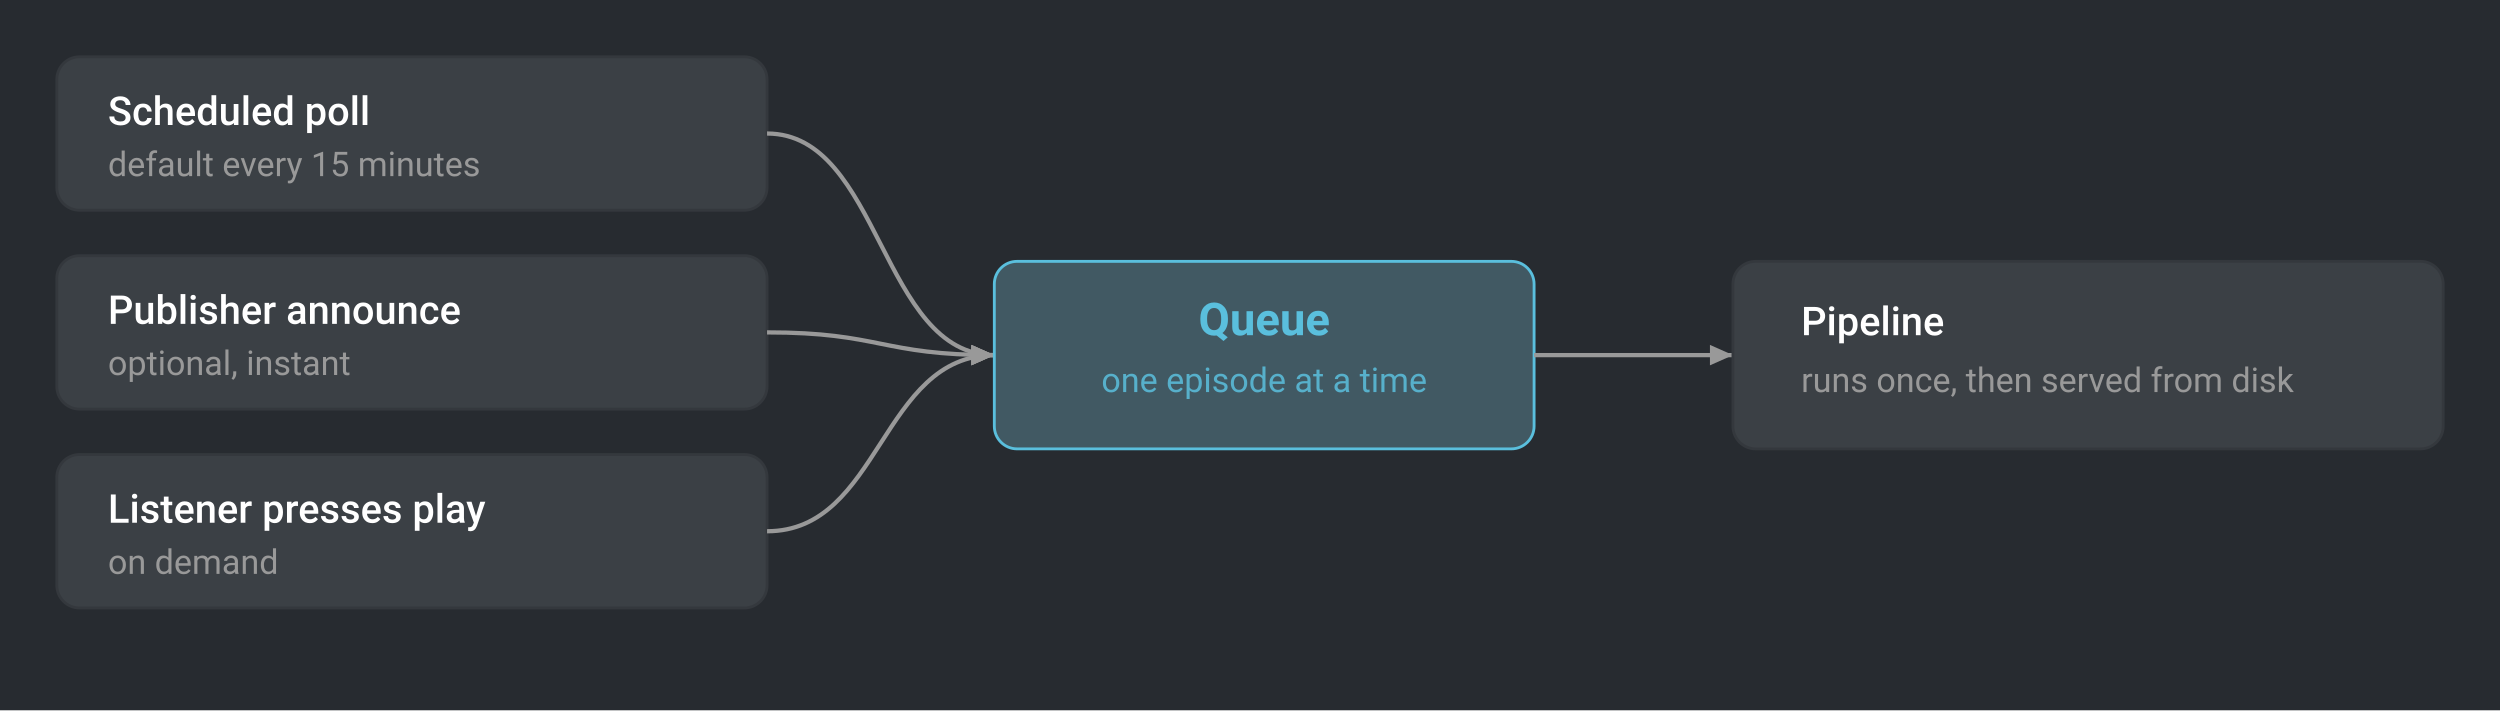
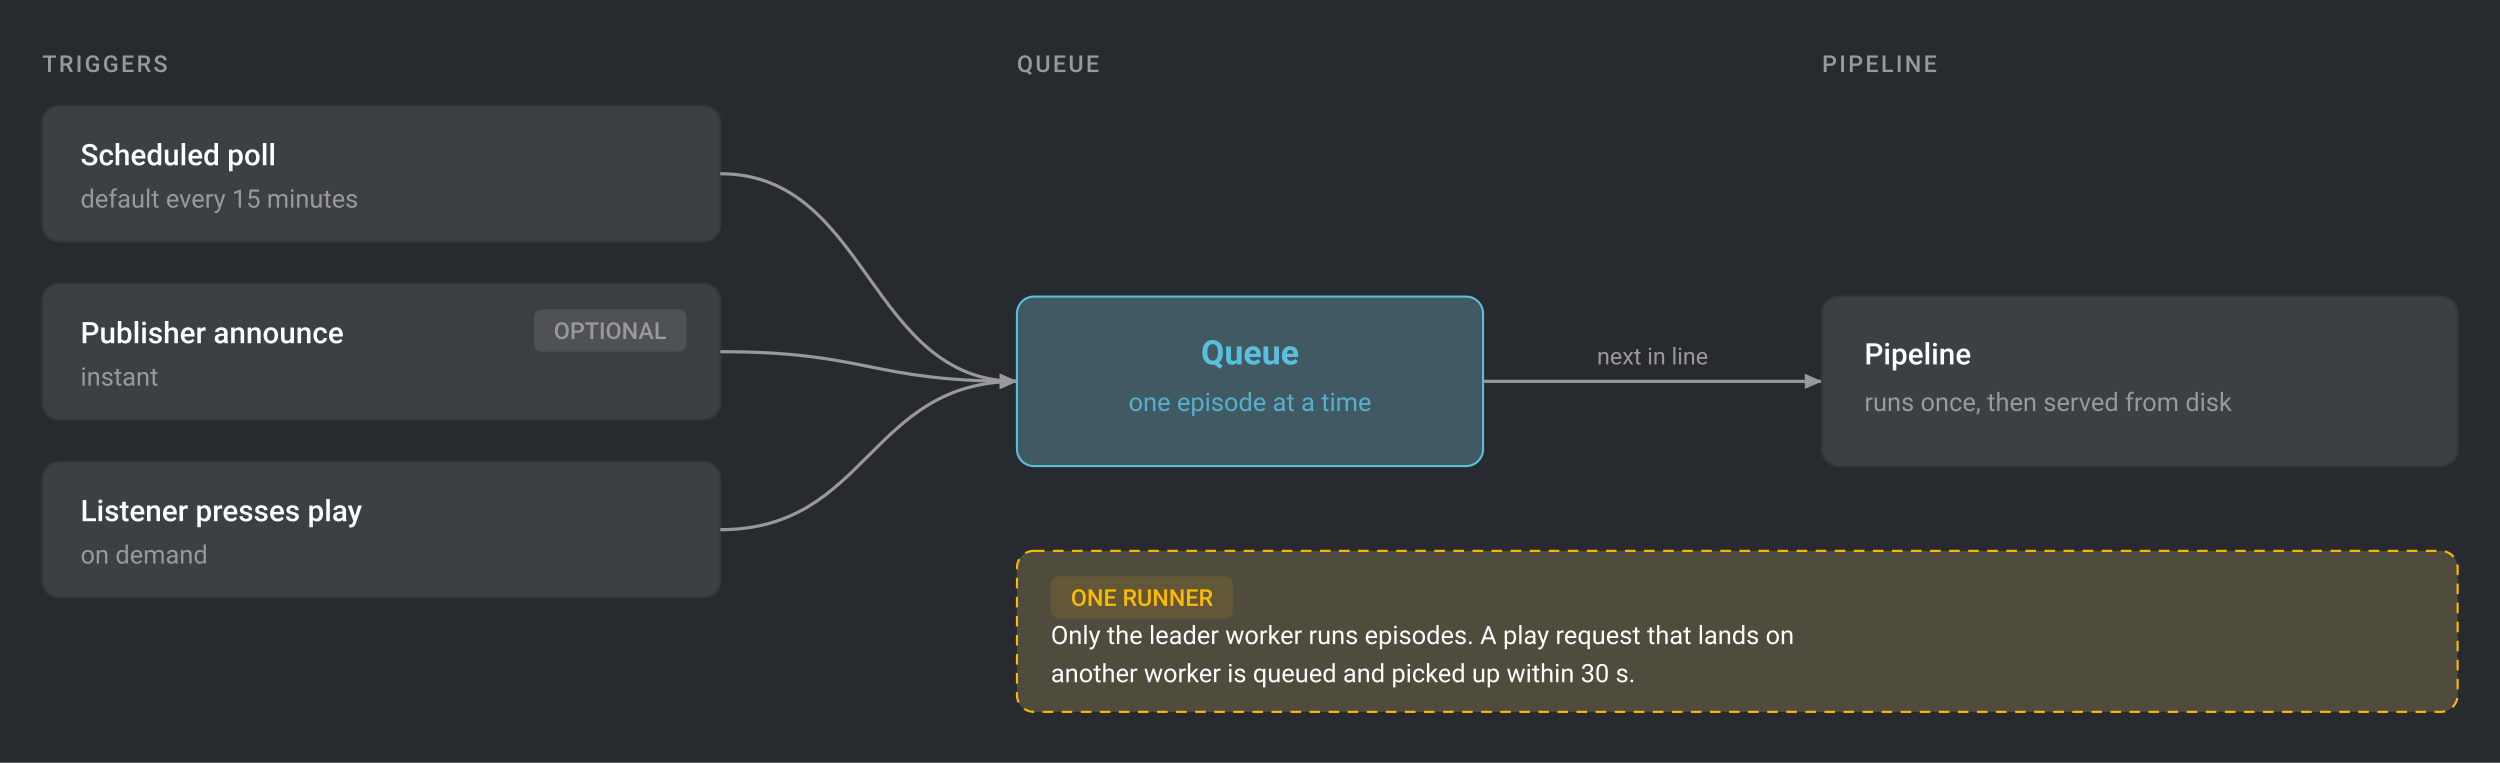
- <svg xmlns="http://www.w3.org/2000/svg" viewBox="0 0 880 250" width="880" height="250" role="img" aria-label="How episodes enter the processing queue">
+ <svg xmlns="http://www.w3.org/2000/svg" viewBox="0 0 1180 360" width="1180" height="360" role="img" aria-label="How episodes enter the processing queue">
  <defs>
    <marker id="ar" viewBox="0 0 10 10" refX="9" refY="5" markerWidth="6" markerHeight="6" orient="auto-start-reverse">
      <path d="M 0 1 L 9 5 L 0 9 z" fill="#999999" />
    </marker>
    <marker id="arp" viewBox="0 0 10 10" refX="9" refY="5" markerWidth="6" markerHeight="6" orient="auto-start-reverse">
      <path d="M 0 1 L 9 5 L 0 9 z" fill="#5ABFDD" />
    </marker>
    <pattern id="hatch" width="7" height="7" patternTransform="rotate(45)" patternUnits="userSpaceOnUse">
      <line x1="0" y1="0" x2="0" y2="7" stroke="#EF5F5D" stroke-width="2" opacity="0.28" />
    </pattern>
    <pattern id="hatchq" width="7" height="7" patternTransform="rotate(45)" patternUnits="userSpaceOnUse">
      <line x1="0" y1="0" x2="0" y2="7" stroke="#999999" stroke-width="2" opacity="0.20" />
    </pattern>
  </defs>
-   <rect width="880" height="250" fill="#272B30" />
-   <rect x="20" y="20" width="250" height="54" rx="8" fill="#3B4045" stroke="#34383D" stroke-width="1" />
-   <text x="38" y="44" font-family="Roboto, -apple-system, BlinkMacSystemFont, 'Segoe UI', sans-serif" font-size="14" font-weight="500" fill="#FFFFFF" text-anchor="start">Scheduled poll</text>
-   <text x="38" y="62" font-family="Roboto, -apple-system, BlinkMacSystemFont, 'Segoe UI', sans-serif" font-size="12" font-weight="400" fill="#999999" text-anchor="start">default every 15 minutes</text>
-   <path d="M 270 47 C 310.0 47, 310.0 125, 350 125" stroke="#999999" stroke-width="1.5" fill="none" marker-end="url(#ar)" />
-   <rect x="20" y="90" width="250" height="54" rx="8" fill="#3B4045" stroke="#34383D" stroke-width="1" />
-   <text x="38" y="114" font-family="Roboto, -apple-system, BlinkMacSystemFont, 'Segoe UI', sans-serif" font-size="14" font-weight="500" fill="#FFFFFF" text-anchor="start">Publisher announce</text>
-   <text x="38" y="132" font-family="Roboto, -apple-system, BlinkMacSystemFont, 'Segoe UI', sans-serif" font-size="12" font-weight="400" fill="#999999" text-anchor="start">optional, instant</text>
-   <path d="M 270 117 C 310.0 117, 310.0 125, 350 125" stroke="#999999" stroke-width="1.5" fill="none" marker-end="url(#ar)" />
-   <rect x="20" y="160" width="250" height="54" rx="8" fill="#3B4045" stroke="#34383D" stroke-width="1" />
-   <text x="38" y="184" font-family="Roboto, -apple-system, BlinkMacSystemFont, 'Segoe UI', sans-serif" font-size="14" font-weight="500" fill="#FFFFFF" text-anchor="start">Listener presses play</text>
-   <text x="38" y="202" font-family="Roboto, -apple-system, BlinkMacSystemFont, 'Segoe UI', sans-serif" font-size="12" font-weight="400" fill="#999999" text-anchor="start">on demand</text>
-   <path d="M 270 187 C 310.0 187, 310.0 125, 350 125" stroke="#999999" stroke-width="1.5" fill="none" marker-end="url(#ar)" />
-   <rect x="350" y="92" width="190" height="66" rx="8" fill="#415963" stroke="#5ABFDD" stroke-width="1" />
-   <text x="445" y="118" font-family="Roboto, -apple-system, BlinkMacSystemFont, 'Segoe UI', sans-serif" font-size="16" font-weight="600" fill="#5ABFDD" text-anchor="middle">Queue</text>
-   <text x="445" y="138" font-family="Roboto, -apple-system, BlinkMacSystemFont, 'Segoe UI', sans-serif" font-size="12" font-weight="400" fill="#5ABFDD" text-anchor="middle" opacity="0.85">one episode at a time</text>
-   <path d="M 540 125 L 610 125" stroke="#999999" stroke-width="1.5" fill="none" marker-end="url(#ar)" />
-   <rect x="610" y="92" width="250" height="66" rx="8" fill="#3B4045" stroke="#34383D" stroke-width="1" />
-   <text x="634" y="118" font-family="Roboto, -apple-system, BlinkMacSystemFont, 'Segoe UI', sans-serif" font-size="14" font-weight="500" fill="#FFFFFF" text-anchor="start">Pipeline</text>
-   <text x="634" y="138" font-family="Roboto, -apple-system, BlinkMacSystemFont, 'Segoe UI', sans-serif" font-size="12" font-weight="400" fill="#999999" text-anchor="start">runs once, then served from disk</text>
+   <rect width="1180" height="360" fill="#272B30" />
+   <text x="20" y="34" font-family="Roboto, -apple-system, BlinkMacSystemFont, 'Segoe UI', sans-serif" font-size="11" font-weight="500" fill="#999999" text-anchor="start" letter-spacing="0.1em">TRIGGERS</text>
+   <text x="480" y="34" font-family="Roboto, -apple-system, BlinkMacSystemFont, 'Segoe UI', sans-serif" font-size="11" font-weight="500" fill="#999999" text-anchor="start" letter-spacing="0.1em">QUEUE</text>
+   <text x="860" y="34" font-family="Roboto, -apple-system, BlinkMacSystemFont, 'Segoe UI', sans-serif" font-size="11" font-weight="500" fill="#999999" text-anchor="start" letter-spacing="0.1em">PIPELINE</text>
+   <rect x="20" y="50" width="320" height="64" rx="8" fill="#3B4045" stroke="#34383D" stroke-width="1" />
+   <text x="38" y="78" font-family="Roboto, -apple-system, BlinkMacSystemFont, 'Segoe UI', sans-serif" font-size="14" font-weight="500" fill="#FFFFFF" text-anchor="start">Scheduled poll</text>
+   <text x="38" y="98" font-family="Roboto, -apple-system, BlinkMacSystemFont, 'Segoe UI', sans-serif" font-size="12" font-weight="400" fill="#999999" text-anchor="start">default every 15 minutes</text>
+   <path d="M 340 82 C 410.0 82, 410.0 180, 480 180" stroke="#999999" stroke-width="1.5" fill="none" marker-end="url(#ar)" />
+   <rect x="20" y="134" width="320" height="64" rx="8" fill="#3B4045" stroke="#34383D" stroke-width="1" />
+   <text x="38" y="162" font-family="Roboto, -apple-system, BlinkMacSystemFont, 'Segoe UI', sans-serif" font-size="14" font-weight="500" fill="#FFFFFF" text-anchor="start">Publisher announce</text>
+   <text x="38" y="182" font-family="Roboto, -apple-system, BlinkMacSystemFont, 'Segoe UI', sans-serif" font-size="12" font-weight="400" fill="#999999" text-anchor="start">instant</text>
+   <rect x="252" y="146" width="72" height="20" rx="4" fill="#4E5256" stroke="none" stroke-width="0" />
+   <text x="288.0" y="160" font-family="Roboto, -apple-system, BlinkMacSystemFont, 'Segoe UI', sans-serif" font-size="11" font-weight="500" fill="#999999" text-anchor="middle">OPTIONAL</text>
+   <path d="M 340 166 C 410.0 166, 410.0 180, 480 180" stroke="#999999" stroke-width="1.5" fill="none" marker-end="url(#ar)" />
+   <rect x="20" y="218" width="320" height="64" rx="8" fill="#3B4045" stroke="#34383D" stroke-width="1" />
+   <text x="38" y="246" font-family="Roboto, -apple-system, BlinkMacSystemFont, 'Segoe UI', sans-serif" font-size="14" font-weight="500" fill="#FFFFFF" text-anchor="start">Listener presses play</text>
+   <text x="38" y="266" font-family="Roboto, -apple-system, BlinkMacSystemFont, 'Segoe UI', sans-serif" font-size="12" font-weight="400" fill="#999999" text-anchor="start">on demand</text>
+   <path d="M 340 250 C 410.0 250, 410.0 180, 480 180" stroke="#999999" stroke-width="1.5" fill="none" marker-end="url(#ar)" />
+   <rect x="480" y="140" width="220" height="80" rx="8" fill="#415963" stroke="#5ABFDD" stroke-width="1" />
+   <text x="590" y="172" font-family="Roboto, -apple-system, BlinkMacSystemFont, 'Segoe UI', sans-serif" font-size="16" font-weight="600" fill="#5ABFDD" text-anchor="middle">Queue</text>
+   <text x="590" y="194" font-family="Roboto, -apple-system, BlinkMacSystemFont, 'Segoe UI', sans-serif" font-size="12" font-weight="400" fill="#5ABFDD" text-anchor="middle" opacity="0.85">one episode at a time</text>
+   <path d="M 700 180 L 860 180" stroke="#999999" stroke-width="1.5" fill="none" marker-end="url(#ar)" />
+   <text x="780" y="172" font-family="Roboto, -apple-system, BlinkMacSystemFont, 'Segoe UI', sans-serif" font-size="11" font-weight="400" fill="#999999" text-anchor="middle">next in line</text>
+   <rect x="860" y="140" width="300" height="80" rx="8" fill="#3B4045" stroke="#34383D" stroke-width="1" />
+   <text x="880" y="172" font-family="Roboto, -apple-system, BlinkMacSystemFont, 'Segoe UI', sans-serif" font-size="14" font-weight="500" fill="#FFFFFF" text-anchor="start">Pipeline</text>
+   <text x="880" y="194" font-family="Roboto, -apple-system, BlinkMacSystemFont, 'Segoe UI', sans-serif" font-size="12" font-weight="400" fill="#999999" text-anchor="start">runs once, then served from disk</text>
+   <rect x="480" y="260" width="680" height="76" rx="8" fill="#4F4C3E" stroke="#FFB900" stroke-width="1" stroke-dasharray="5 4" />
+   <rect x="496" y="272" width="86" height="20" rx="4" fill="#625837" stroke="none" stroke-width="0" />
+   <text x="539.0" y="286" font-family="Roboto, -apple-system, BlinkMacSystemFont, 'Segoe UI', sans-serif" font-size="11" font-weight="500" fill="#FFB900" text-anchor="middle">ONE RUNNER</text>
+   <text x="496" y="304" font-family="Roboto, -apple-system, BlinkMacSystemFont, 'Segoe UI', sans-serif" font-size="12" font-weight="400" fill="#FFFFFF" text-anchor="start">Only the leader worker runs episodes. A play request that lands on</text>
+   <text x="496" y="322" font-family="Roboto, -apple-system, BlinkMacSystemFont, 'Segoe UI', sans-serif" font-size="12" font-weight="400" fill="#FFFFFF" text-anchor="start">another worker is queued and picked up within 30 s.</text>
</svg>
